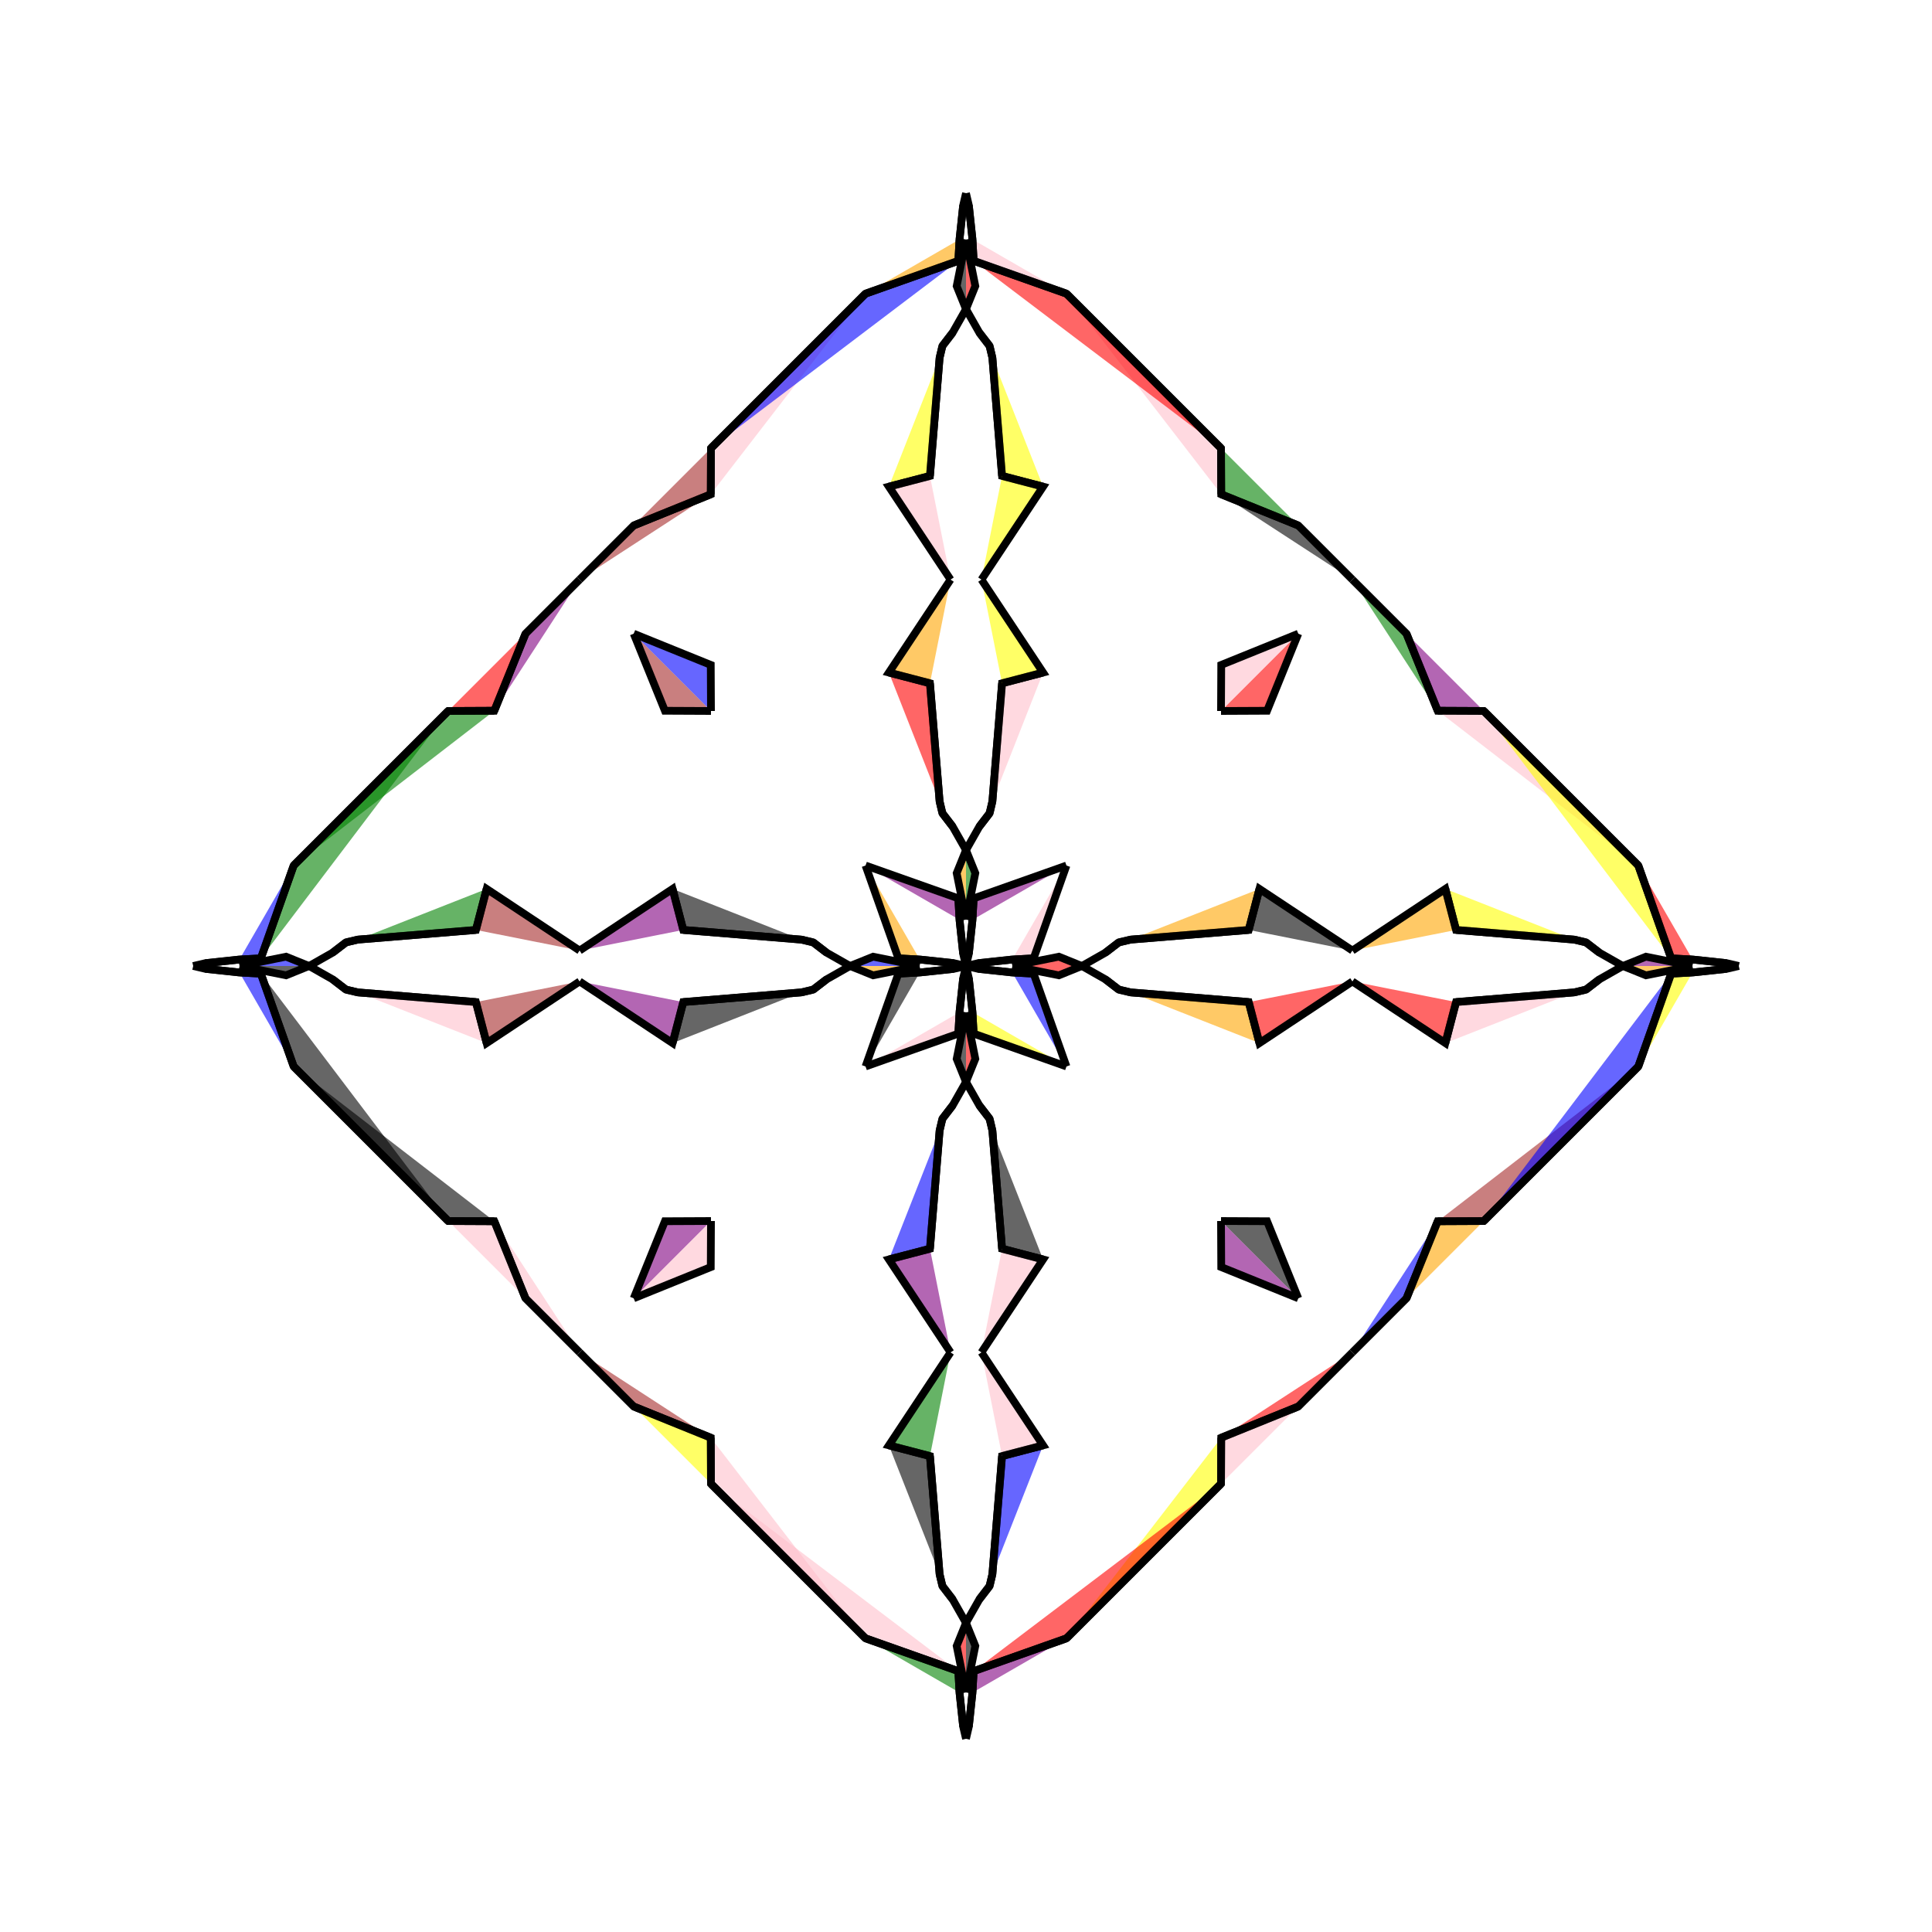
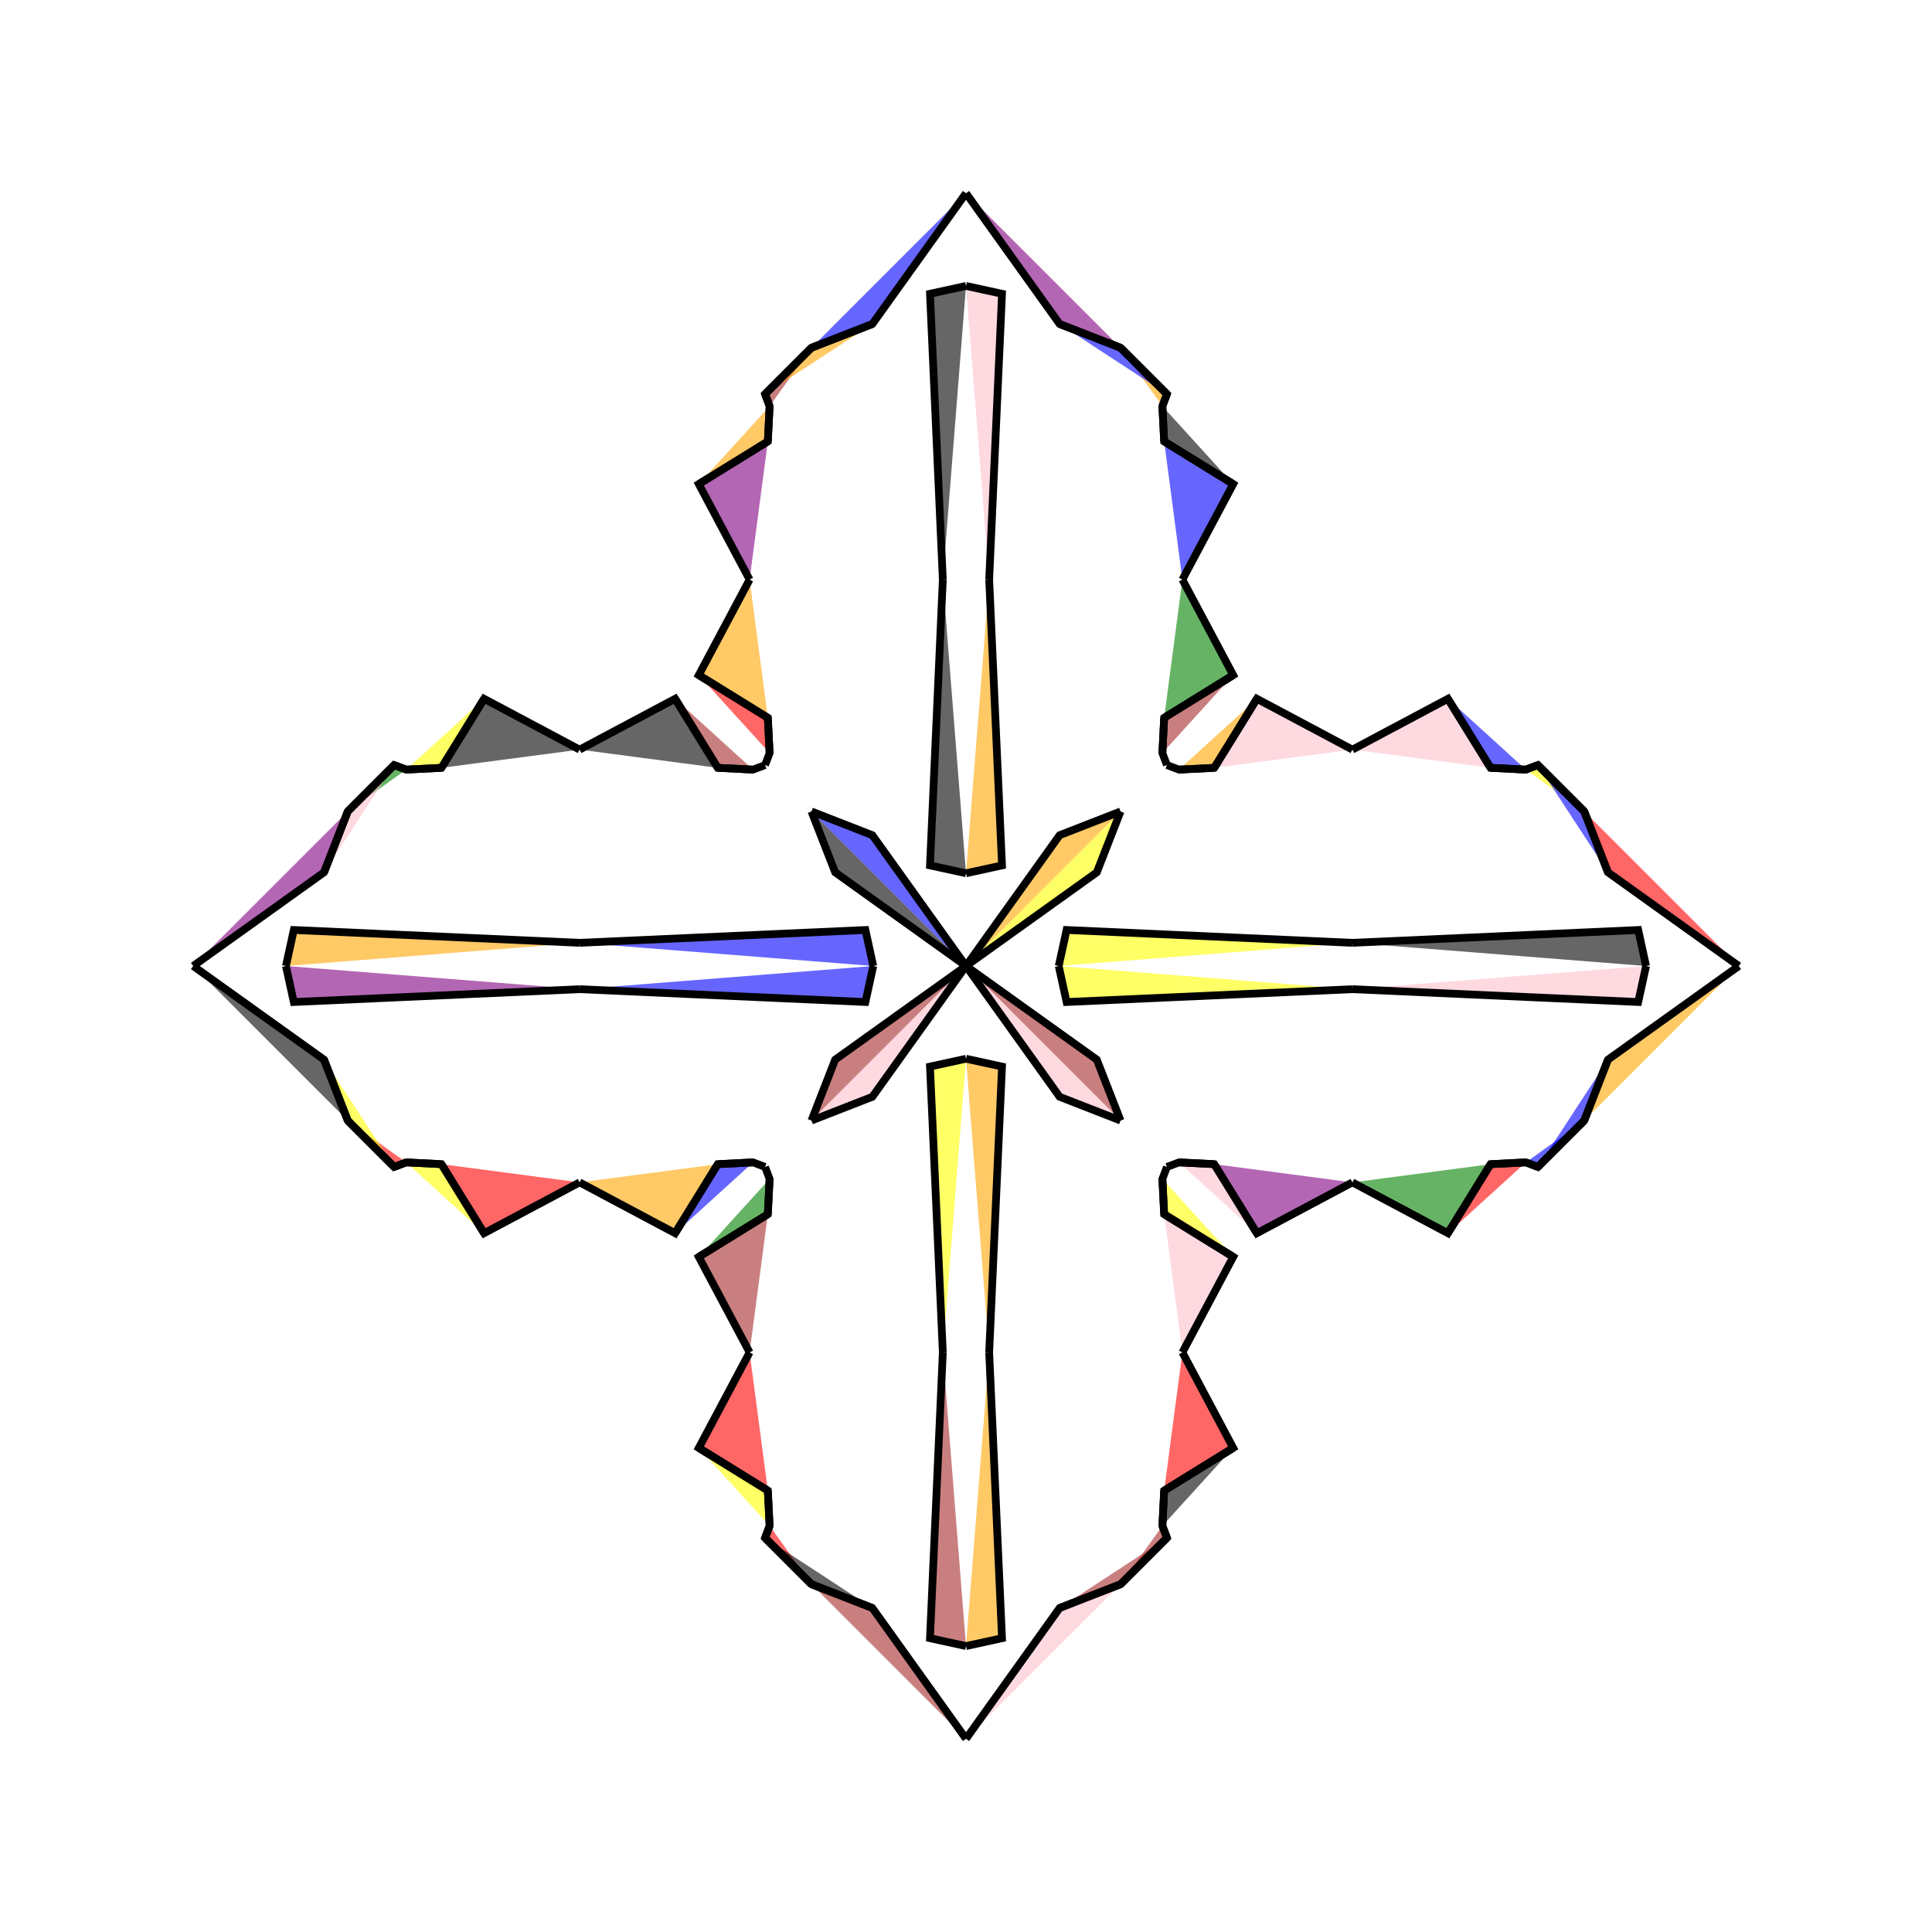
<svg xmlns="http://www.w3.org/2000/svg" width="250" height="250" viewBox="-125.0 -125.0 250 250">
  <defs>
</defs>
-   <path d="M6.0,-0.0 L12.016,-1.206 L15.0,-0.0" fill="red" fill-opacity="0.6" stroke="black" stroke-width="1" />
-   <path d="M6.0,-0.0 L12.016,1.206 L15.0,-0.0" fill="red" fill-opacity="0.6" stroke="black" stroke-width="1" />
-   <path d="M15.0,-0.0 L18.048,-1.731 L19.767,-3.052" fill="black" fill-opacity="0.6" stroke="black" stroke-width="1" />
-   <path d="M15.0,-0.0 L18.048,1.731 L19.767,3.052" fill="black" fill-opacity="0.6" stroke="black" stroke-width="1" />
-   <path d="M18.048,-1.731 L19.767,-3.052 L21.293,-3.414" fill="yellow" fill-opacity="0.6" stroke="black" stroke-width="1" />
-   <path d="M18.048,1.731 L19.767,3.052 L21.293,3.414" fill="brown" fill-opacity="0.6" stroke="black" stroke-width="1" />
-   <path d="M19.767,-3.052 L21.293,-3.414 L36.585,-4.666" fill="orange" fill-opacity="0.6" stroke="black" stroke-width="1" />
-   <path d="M19.767,3.052 L21.293,3.414 L36.585,4.666" fill="orange" fill-opacity="0.6" stroke="black" stroke-width="1" />
-   <path d="M21.293,-3.414 L36.585,-4.666 L37.972,-9.976" fill="orange" fill-opacity="0.6" stroke="black" stroke-width="1" />
-   <path d="M21.293,3.414 L36.585,4.666 L37.972,9.976" fill="orange" fill-opacity="0.6" stroke="black" stroke-width="1" />
-   <path d="M36.585,-4.666 L37.972,-9.976 L50.0,-2.0" fill="black" fill-opacity="0.6" stroke="black" stroke-width="1" />
-   <path d="M36.585,4.666 L37.972,9.976 L50.0,2.0" fill="red" fill-opacity="0.6" stroke="black" stroke-width="1" />
-   <path d="M50.0,50.0 L43.0,57.0 L33.028,61.039" fill="red" fill-opacity="0.6" stroke="black" stroke-width="1" />
-   <path d="M50.0,-50.0 L43.0,-57.0 L33.028,-61.039" fill="black" fill-opacity="0.6" stroke="black" stroke-width="1" />
-   <path d="M43.0,-43.0 L38.961,-33.028 L33.0,-33.0" fill="red" fill-opacity="0.6" stroke="black" stroke-width="1" />
-   <path d="M43.0,43.0 L38.961,33.028 L33.0,33.0" fill="black" fill-opacity="0.6" stroke="black" stroke-width="1" />
-   <path d="M33.028,61.039 L33.0,67.0 L13.0,87.0" fill="yellow" fill-opacity="0.6" stroke="black" stroke-width="1" />
-   <path d="M33.028,-61.039 L33.0,-67.0 L13.0,-87.0" fill="pink" fill-opacity="0.6" stroke="black" stroke-width="1" />
-   <path d="M33.0,67.0 L13.0,87.0 L0.989,91.249" fill="red" fill-opacity="0.6" stroke="black" stroke-width="1" />
-   <path d="M33.0,-67.0 L13.0,-87.0 L0.989,-91.249" fill="red" fill-opacity="0.6" stroke="black" stroke-width="1" />
-   <path d="M13.0,-13.0 L8.751,-0.989 L5.98,-0.837" fill="pink" fill-opacity="0.6" stroke="black" stroke-width="1" />
-   <path d="M13.0,13.0 L8.751,0.989 L5.98,0.837" fill="blue" fill-opacity="0.6" stroke="black" stroke-width="1" />
-   <path d="M8.751,-0.989 L5.98,-0.837 L1.558,-0.364" fill="brown" fill-opacity="0.6" stroke="black" stroke-width="1" />
-   <path d="M8.751,0.989 L5.98,0.837 L1.558,0.364" fill="yellow" fill-opacity="0.6" stroke="black" stroke-width="1" />
-   <path d="M5.98,-0.837 L1.558,-0.364 L0.0,-0.0" fill="orange" fill-opacity="0.6" stroke="black" stroke-width="1" />
-   <path d="M5.98,0.837 L1.558,0.364 L0.0,-0.0" fill="purple" fill-opacity="0.6" stroke="black" stroke-width="1" />
-   <path d="M-6.0,-0.0 L-12.016,-1.206 L-15.0,-0.0" fill="blue" fill-opacity="0.6" stroke="black" stroke-width="1" />
-   <path d="M-6.0,-0.0 L-12.016,1.206 L-15.0,-0.0" fill="orange" fill-opacity="0.6" stroke="black" stroke-width="1" />
-   <path d="M-15.0,-0.0 L-18.048,-1.731 L-19.767,-3.052" fill="pink" fill-opacity="0.6" stroke="black" stroke-width="1" />
-   <path d="M-15.0,-0.0 L-18.048,1.731 L-19.767,3.052" fill="brown" fill-opacity="0.6" stroke="black" stroke-width="1" />
-   <path d="M-18.048,-1.731 L-19.767,-3.052 L-21.293,-3.414" fill="green" fill-opacity="0.6" stroke="black" stroke-width="1" />
-   <path d="M-18.048,1.731 L-19.767,3.052 L-21.293,3.414" fill="blue" fill-opacity="0.6" stroke="black" stroke-width="1" />
-   <path d="M-19.767,-3.052 L-21.293,-3.414 L-36.585,-4.666" fill="green" fill-opacity="0.6" stroke="black" stroke-width="1" />
-   <path d="M-19.767,3.052 L-21.293,3.414 L-36.585,4.666" fill="black" fill-opacity="0.6" stroke="black" stroke-width="1" />
-   <path d="M-21.293,-3.414 L-36.585,-4.666 L-37.972,-9.976" fill="black" fill-opacity="0.6" stroke="black" stroke-width="1" />
-   <path d="M-21.293,3.414 L-36.585,4.666 L-37.972,9.976" fill="black" fill-opacity="0.6" stroke="black" stroke-width="1" />
-   <path d="M-36.585,-4.666 L-37.972,-9.976 L-50.0,-2.0" fill="purple" fill-opacity="0.6" stroke="black" stroke-width="1" />
-   <path d="M-36.585,4.666 L-37.972,9.976 L-50.0,2.0" fill="purple" fill-opacity="0.6" stroke="black" stroke-width="1" />
-   <path d="M-50.0,50.0 L-43.0,57.0 L-33.028,61.039" fill="brown" fill-opacity="0.6" stroke="black" stroke-width="1" />
-   <path d="M-50.0,-50.0 L-43.0,-57.0 L-33.028,-61.039" fill="brown" fill-opacity="0.6" stroke="black" stroke-width="1" />
-   <path d="M-43.0,-43.0 L-38.961,-33.028 L-33.0,-33.0" fill="brown" fill-opacity="0.6" stroke="black" stroke-width="1" />
-   <path d="M-43.0,43.0 L-38.961,33.028 L-33.0,33.0" fill="purple" fill-opacity="0.6" stroke="black" stroke-width="1" />
-   <path d="M-33.028,61.039 L-33.0,67.0 L-13.0,87.0" fill="pink" fill-opacity="0.6" stroke="black" stroke-width="1" />
-   <path d="M-33.028,-61.039 L-33.0,-67.0 L-13.0,-87.0" fill="pink" fill-opacity="0.6" stroke="black" stroke-width="1" />
-   <path d="M-33.0,67.0 L-13.0,87.0 L-0.989,91.249" fill="pink" fill-opacity="0.6" stroke="black" stroke-width="1" />
-   <path d="M-33.0,-67.0 L-13.0,-87.0 L-0.989,-91.249" fill="blue" fill-opacity="0.6" stroke="black" stroke-width="1" />
-   <path d="M-13.0,-13.0 L-8.751,-0.989 L-5.98,-0.837" fill="orange" fill-opacity="0.6" stroke="black" stroke-width="1" />
-   <path d="M-13.0,13.0 L-8.751,0.989 L-5.98,0.837" fill="black" fill-opacity="0.6" stroke="black" stroke-width="1" />
-   <path d="M-8.751,-0.989 L-5.98,-0.837 L-1.558,-0.364" fill="pink" fill-opacity="0.6" stroke="black" stroke-width="1" />
-   <path d="M-8.751,0.989 L-5.98,0.837 L-1.558,0.364" fill="brown" fill-opacity="0.6" stroke="black" stroke-width="1" />
-   <path d="M-5.98,-0.837 L-1.558,-0.364 L0.0,-0.0" fill="black" fill-opacity="0.6" stroke="black" stroke-width="1" />
-   <path d="M-5.98,0.837 L-1.558,0.364 L0.0,-0.0" fill="red" fill-opacity="0.6" stroke="black" stroke-width="1" />
-   <path d="M94.0,-0.0 L87.984,1.206 L85.0,-0.0" fill="orange" fill-opacity="0.6" stroke="black" stroke-width="1" />
-   <path d="M94.0,-0.0 L87.984,-1.206 L85.0,-0.0" fill="purple" fill-opacity="0.6" stroke="black" stroke-width="1" />
-   <path d="M85.0,-0.0 L81.952,1.731 L80.233,3.052" fill="green" fill-opacity="0.6" stroke="black" stroke-width="1" />
-   <path d="M85.0,-0.0 L81.952,-1.731 L80.233,-3.052" fill="red" fill-opacity="0.6" stroke="black" stroke-width="1" />
-   <path d="M81.952,1.731 L80.233,3.052 L78.707,3.414" fill="pink" fill-opacity="0.6" stroke="black" stroke-width="1" />
-   <path d="M81.952,-1.731 L80.233,-3.052 L78.707,-3.414" fill="black" fill-opacity="0.6" stroke="black" stroke-width="1" />
-   <path d="M80.233,3.052 L78.707,3.414 L63.415,4.666" fill="black" fill-opacity="0.6" stroke="black" stroke-width="1" />
-   <path d="M80.233,-3.052 L78.707,-3.414 L63.415,-4.666" fill="purple" fill-opacity="0.6" stroke="black" stroke-width="1" />
-   <path d="M78.707,3.414 L63.415,4.666 L62.028,9.976" fill="pink" fill-opacity="0.6" stroke="black" stroke-width="1" />
-   <path d="M78.707,-3.414 L63.415,-4.666 L62.028,-9.976" fill="yellow" fill-opacity="0.6" stroke="black" stroke-width="1" />
-   <path d="M63.415,4.666 L62.028,9.976 L50.0,2.0" fill="red" fill-opacity="0.6" stroke="black" stroke-width="1" />
-   <path d="M63.415,-4.666 L62.028,-9.976 L50.0,-2.0" fill="orange" fill-opacity="0.6" stroke="black" stroke-width="1" />
-   <path d="M50.0,50.0 L57.0,43.0 L61.039,33.028" fill="blue" fill-opacity="0.6" stroke="black" stroke-width="1" />
-   <path d="M50.0,-50.0 L57.0,-43.0 L61.039,-33.028" fill="green" fill-opacity="0.6" stroke="black" stroke-width="1" />
-   <path d="M57.0,43.0 L61.039,33.028 L67.0,33.0" fill="orange" fill-opacity="0.6" stroke="black" stroke-width="1" />
-   <path d="M57.0,-43.0 L61.039,-33.028 L67.0,-33.0" fill="purple" fill-opacity="0.6" stroke="black" stroke-width="1" />
-   <path d="M61.039,33.028 L67.0,33.0 L87.0,13.0" fill="brown" fill-opacity="0.6" stroke="black" stroke-width="1" />
-   <path d="M61.039,-33.028 L67.0,-33.0 L87.0,-13.0" fill="pink" fill-opacity="0.6" stroke="black" stroke-width="1" />
-   <path d="M67.0,33.0 L87.0,13.0 L91.249,0.989" fill="blue" fill-opacity="0.6" stroke="black" stroke-width="1" />
-   <path d="M67.0,-33.0 L87.0,-13.0 L91.249,-0.989" fill="yellow" fill-opacity="0.6" stroke="black" stroke-width="1" />
-   <path d="M87.0,13.0 L91.249,0.989 L94.02,0.837" fill="yellow" fill-opacity="0.6" stroke="black" stroke-width="1" />
-   <path d="M87.0,-13.0 L91.249,-0.989 L94.02,-0.837" fill="red" fill-opacity="0.6" stroke="black" stroke-width="1" />
-   <path d="M91.249,0.989 L94.02,0.837 L98.442,0.364" fill="red" fill-opacity="0.6" stroke="black" stroke-width="1" />
-   <path d="M91.249,-0.989 L94.02,-0.837 L98.442,-0.364" fill="brown" fill-opacity="0.6" stroke="black" stroke-width="1" />
-   <path d="M94.02,0.837 L98.442,0.364 L100.0,-0.0" fill="green" fill-opacity="0.6" stroke="black" stroke-width="1" />
-   <path d="M94.02,-0.837 L98.442,-0.364 L100.0,-0.0" fill="green" fill-opacity="0.6" stroke="black" stroke-width="1" />
-   <path d="M0.0,-6.0 L1.206,-12.016 L0.0,-15.0" fill="green" fill-opacity="0.6" stroke="black" stroke-width="1" />
-   <path d="M0.0,6.0 L1.206,12.016 L0.0,15.0" fill="red" fill-opacity="0.6" stroke="black" stroke-width="1" />
-   <path d="M0.0,94.0 L1.206,87.984 L0.0,85.0" fill="black" fill-opacity="0.6" stroke="black" stroke-width="1" />
-   <path d="M0.0,-94.0 L1.206,-87.984 L0.0,-85.0" fill="red" fill-opacity="0.6" stroke="black" stroke-width="1" />
-   <path d="M0.0,-15.0 L1.731,-18.048 L3.052,-19.767" fill="black" fill-opacity="0.6" stroke="black" stroke-width="1" />
-   <path d="M0.0,15.0 L1.731,18.048 L3.052,19.767" fill="brown" fill-opacity="0.6" stroke="black" stroke-width="1" />
-   <path d="M0.0,85.0 L1.731,81.952 L3.052,80.233" fill="orange" fill-opacity="0.6" stroke="black" stroke-width="1" />
-   <path d="M0.0,-85.0 L1.731,-81.952 L3.052,-80.233" fill="red" fill-opacity="0.6" stroke="black" stroke-width="1" />
-   <path d="M1.731,-18.048 L3.052,-19.767 L3.414,-21.293" fill="yellow" fill-opacity="0.6" stroke="black" stroke-width="1" />
-   <path d="M1.731,18.048 L3.052,19.767 L3.414,21.293" fill="pink" fill-opacity="0.6" stroke="black" stroke-width="1" />
-   <path d="M1.731,81.952 L3.052,80.233 L3.414,78.707" fill="green" fill-opacity="0.6" stroke="black" stroke-width="1" />
-   <path d="M1.731,-81.952 L3.052,-80.233 L3.414,-78.707" fill="yellow" fill-opacity="0.6" stroke="black" stroke-width="1" />
-   <path d="M3.052,-19.767 L3.414,-21.293 L4.666,-36.585" fill="yellow" fill-opacity="0.6" stroke="black" stroke-width="1" />
-   <path d="M3.052,19.767 L3.414,21.293 L4.666,36.585" fill="blue" fill-opacity="0.6" stroke="black" stroke-width="1" />
-   <path d="M3.052,80.233 L3.414,78.707 L4.666,63.415" fill="blue" fill-opacity="0.6" stroke="black" stroke-width="1" />
-   <path d="M3.052,-80.233 L3.414,-78.707 L4.666,-63.415" fill="purple" fill-opacity="0.6" stroke="black" stroke-width="1" />
-   <path d="M3.414,-21.293 L4.666,-36.585 L9.976,-37.972" fill="pink" fill-opacity="0.6" stroke="black" stroke-width="1" />
-   <path d="M3.414,21.293 L4.666,36.585 L9.976,37.972" fill="black" fill-opacity="0.6" stroke="black" stroke-width="1" />
-   <path d="M3.414,78.707 L4.666,63.415 L9.976,62.028" fill="blue" fill-opacity="0.6" stroke="black" stroke-width="1" />
-   <path d="M3.414,-78.707 L4.666,-63.415 L9.976,-62.028" fill="yellow" fill-opacity="0.6" stroke="black" stroke-width="1" />
-   <path d="M4.666,-36.585 L9.976,-37.972 L2.0,-50.0" fill="yellow" fill-opacity="0.6" stroke="black" stroke-width="1" />
-   <path d="M4.666,36.585 L9.976,37.972 L2.0,50.0" fill="pink" fill-opacity="0.6" stroke="black" stroke-width="1" />
-   <path d="M4.666,63.415 L9.976,62.028 L2.0,50.0" fill="pink" fill-opacity="0.6" stroke="black" stroke-width="1" />
-   <path d="M4.666,-63.415 L9.976,-62.028 L2.0,-50.0" fill="yellow" fill-opacity="0.6" stroke="black" stroke-width="1" />
-   <path d="M43.0,-43.0 L33.028,-38.961 L33.0,-33.0" fill="pink" fill-opacity="0.6" stroke="black" stroke-width="1" />
-   <path d="M43.0,43.0 L33.028,38.961 L33.0,33.0" fill="purple" fill-opacity="0.6" stroke="black" stroke-width="1" />
-   <path d="M43.0,57.0 L33.028,61.039 L33.0,67.0" fill="pink" fill-opacity="0.6" stroke="black" stroke-width="1" />
-   <path d="M43.0,-57.0 L33.028,-61.039 L33.0,-67.0" fill="green" fill-opacity="0.6" stroke="black" stroke-width="1" />
-   <path d="M13.0,-13.0 L0.989,-8.751 L0.837,-5.98" fill="purple" fill-opacity="0.6" stroke="black" stroke-width="1" />
-   <path d="M13.0,13.0 L0.989,8.751 L0.837,5.98" fill="yellow" fill-opacity="0.6" stroke="black" stroke-width="1" />
-   <path d="M13.0,87.0 L0.989,91.249 L0.837,94.02" fill="purple" fill-opacity="0.6" stroke="black" stroke-width="1" />
-   <path d="M13.0,-87.0 L0.989,-91.249 L0.837,-94.02" fill="pink" fill-opacity="0.6" stroke="black" stroke-width="1" />
-   <path d="M0.989,-8.751 L0.837,-5.98 L0.364,-1.558" fill="black" fill-opacity="0.6" stroke="black" stroke-width="1" />
-   <path d="M0.989,8.751 L0.837,5.98 L0.364,1.558" fill="green" fill-opacity="0.6" stroke="black" stroke-width="1" />
-   <path d="M0.989,91.249 L0.837,94.02 L0.364,98.442" fill="pink" fill-opacity="0.6" stroke="black" stroke-width="1" />
-   <path d="M0.989,-91.249 L0.837,-94.02 L0.364,-98.442" fill="yellow" fill-opacity="0.6" stroke="black" stroke-width="1" />
-   <path d="M0.837,-5.98 L0.364,-1.558 L0.0,-0.0" fill="pink" fill-opacity="0.6" stroke="black" stroke-width="1" />
-   <path d="M0.837,5.98 L0.364,1.558 L0.0,-0.0" fill="pink" fill-opacity="0.6" stroke="black" stroke-width="1" />
-   <path d="M0.837,94.02 L0.364,98.442 L0.0,100.0" fill="purple" fill-opacity="0.6" stroke="black" stroke-width="1" />
-   <path d="M0.837,-94.02 L0.364,-98.442 L0.0,-100.0" fill="green" fill-opacity="0.6" stroke="black" stroke-width="1" />
-   <path d="M0.0,94.0 L-1.206,87.984 L0.0,85.0" fill="red" fill-opacity="0.6" stroke="black" stroke-width="1" />
-   <path d="M0.0,-6.0 L-1.206,-12.016 L0.0,-15.0" fill="orange" fill-opacity="0.6" stroke="black" stroke-width="1" />
-   <path d="M0.0,6.0 L-1.206,12.016 L0.0,15.0" fill="black" fill-opacity="0.6" stroke="black" stroke-width="1" />
-   <path d="M0.0,-94.0 L-1.206,-87.984 L0.0,-85.0" fill="black" fill-opacity="0.6" stroke="black" stroke-width="1" />
-   <path d="M0.0,85.0 L-1.731,81.952 L-3.052,80.233" fill="green" fill-opacity="0.6" stroke="black" stroke-width="1" />
-   <path d="M0.0,-15.0 L-1.731,-18.048 L-3.052,-19.767" fill="brown" fill-opacity="0.6" stroke="black" stroke-width="1" />
-   <path d="M0.0,15.0 L-1.731,18.048 L-3.052,19.767" fill="black" fill-opacity="0.6" stroke="black" stroke-width="1" />
-   <path d="M0.0,-85.0 L-1.731,-81.952 L-3.052,-80.233" fill="purple" fill-opacity="0.6" stroke="black" stroke-width="1" />
-   <path d="M-1.731,81.952 L-3.052,80.233 L-3.414,78.707" fill="red" fill-opacity="0.6" stroke="black" stroke-width="1" />
-   <path d="M-1.731,-18.048 L-3.052,-19.767 L-3.414,-21.293" fill="green" fill-opacity="0.6" stroke="black" stroke-width="1" />
-   <path d="M-1.731,18.048 L-3.052,19.767 L-3.414,21.293" fill="purple" fill-opacity="0.6" stroke="black" stroke-width="1" />
-   <path d="M-1.731,-81.952 L-3.052,-80.233 L-3.414,-78.707" fill="green" fill-opacity="0.6" stroke="black" stroke-width="1" />
-   <path d="M-3.052,80.233 L-3.414,78.707 L-4.666,63.415" fill="red" fill-opacity="0.6" stroke="black" stroke-width="1" />
-   <path d="M-3.052,-19.767 L-3.414,-21.293 L-4.666,-36.585" fill="orange" fill-opacity="0.6" stroke="black" stroke-width="1" />
-   <path d="M-3.052,19.767 L-3.414,21.293 L-4.666,36.585" fill="pink" fill-opacity="0.6" stroke="black" stroke-width="1" />
-   <path d="M-3.052,-80.233 L-3.414,-78.707 L-4.666,-63.415" fill="yellow" fill-opacity="0.6" stroke="black" stroke-width="1" />
-   <path d="M-3.414,78.707 L-4.666,63.415 L-9.976,62.028" fill="black" fill-opacity="0.6" stroke="black" stroke-width="1" />
-   <path d="M-3.414,-21.293 L-4.666,-36.585 L-9.976,-37.972" fill="red" fill-opacity="0.6" stroke="black" stroke-width="1" />
-   <path d="M-3.414,21.293 L-4.666,36.585 L-9.976,37.972" fill="blue" fill-opacity="0.6" stroke="black" stroke-width="1" />
-   <path d="M-3.414,-78.707 L-4.666,-63.415 L-9.976,-62.028" fill="yellow" fill-opacity="0.6" stroke="black" stroke-width="1" />
-   <path d="M-4.666,63.415 L-9.976,62.028 L-2.0,50.0" fill="green" fill-opacity="0.6" stroke="black" stroke-width="1" />
-   <path d="M-4.666,-36.585 L-9.976,-37.972 L-2.0,-50.0" fill="orange" fill-opacity="0.6" stroke="black" stroke-width="1" />
-   <path d="M-4.666,36.585 L-9.976,37.972 L-2.0,50.0" fill="purple" fill-opacity="0.6" stroke="black" stroke-width="1" />
-   <path d="M-4.666,-63.415 L-9.976,-62.028 L-2.0,-50.0" fill="pink" fill-opacity="0.6" stroke="black" stroke-width="1" />
-   <path d="M-43.0,57.0 L-33.028,61.039 L-33.0,67.0" fill="yellow" fill-opacity="0.6" stroke="black" stroke-width="1" />
-   <path d="M-43.0,-43.0 L-33.028,-38.961 L-33.0,-33.0" fill="blue" fill-opacity="0.6" stroke="black" stroke-width="1" />
-   <path d="M-43.0,43.0 L-33.028,38.961 L-33.0,33.0" fill="pink" fill-opacity="0.6" stroke="black" stroke-width="1" />
-   <path d="M-43.0,-57.0 L-33.028,-61.039 L-33.0,-67.0" fill="brown" fill-opacity="0.6" stroke="black" stroke-width="1" />
-   <path d="M-13.0,87.0 L-0.989,91.249 L-0.837,94.02" fill="green" fill-opacity="0.6" stroke="black" stroke-width="1" />
-   <path d="M-13.0,-13.0 L-0.989,-8.751 L-0.837,-5.98" fill="purple" fill-opacity="0.6" stroke="black" stroke-width="1" />
-   <path d="M-13.0,13.0 L-0.989,8.751 L-0.837,5.98" fill="pink" fill-opacity="0.6" stroke="black" stroke-width="1" />
-   <path d="M-13.0,-87.0 L-0.989,-91.249 L-0.837,-94.02" fill="orange" fill-opacity="0.6" stroke="black" stroke-width="1" />
-   <path d="M-0.989,91.249 L-0.837,94.02 L-0.364,98.442" fill="red" fill-opacity="0.6" stroke="black" stroke-width="1" />
-   <path d="M-0.989,-8.751 L-0.837,-5.98 L-0.364,-1.558" fill="pink" fill-opacity="0.6" stroke="black" stroke-width="1" />
-   <path d="M-0.989,8.751 L-0.837,5.98 L-0.364,1.558" fill="blue" fill-opacity="0.6" stroke="black" stroke-width="1" />
-   <path d="M-0.989,-91.249 L-0.837,-94.02 L-0.364,-98.442" fill="yellow" fill-opacity="0.6" stroke="black" stroke-width="1" />
-   <path d="M-0.837,94.02 L-0.364,98.442 L0.0,100.0" fill="green" fill-opacity="0.6" stroke="black" stroke-width="1" />
-   <path d="M-0.837,-5.98 L-0.364,-1.558 L0.0,-0.0" fill="yellow" fill-opacity="0.6" stroke="black" stroke-width="1" />
-   <path d="M-0.837,5.98 L-0.364,1.558 L0.0,-0.0" fill="green" fill-opacity="0.6" stroke="black" stroke-width="1" />
-   <path d="M-0.837,-94.02 L-0.364,-98.442 L0.0,-100.0" fill="pink" fill-opacity="0.6" stroke="black" stroke-width="1" />
-   <path d="M-94.0,-0.0 L-87.984,-1.206 L-85.0,-0.0" fill="blue" fill-opacity="0.6" stroke="black" stroke-width="1" />
-   <path d="M-94.0,-0.0 L-87.984,1.206 L-85.0,-0.0" fill="black" fill-opacity="0.6" stroke="black" stroke-width="1" />
-   <path d="M-85.0,-0.0 L-81.952,-1.731 L-80.233,-3.052" fill="green" fill-opacity="0.6" stroke="black" stroke-width="1" />
-   <path d="M-85.0,-0.0 L-81.952,1.731 L-80.233,3.052" fill="red" fill-opacity="0.6" stroke="black" stroke-width="1" />
-   <path d="M-81.952,-1.731 L-80.233,-3.052 L-78.707,-3.414" fill="pink" fill-opacity="0.6" stroke="black" stroke-width="1" />
-   <path d="M-81.952,1.731 L-80.233,3.052 L-78.707,3.414" fill="yellow" fill-opacity="0.6" stroke="black" stroke-width="1" />
-   <path d="M-80.233,-3.052 L-78.707,-3.414 L-63.415,-4.666" fill="brown" fill-opacity="0.6" stroke="black" stroke-width="1" />
-   <path d="M-80.233,3.052 L-78.707,3.414 L-63.415,4.666" fill="red" fill-opacity="0.6" stroke="black" stroke-width="1" />
-   <path d="M-78.707,-3.414 L-63.415,-4.666 L-62.028,-9.976" fill="green" fill-opacity="0.6" stroke="black" stroke-width="1" />
-   <path d="M-78.707,3.414 L-63.415,4.666 L-62.028,9.976" fill="pink" fill-opacity="0.6" stroke="black" stroke-width="1" />
-   <path d="M-63.415,-4.666 L-62.028,-9.976 L-50.0,-2.0" fill="brown" fill-opacity="0.6" stroke="black" stroke-width="1" />
-   <path d="M-63.415,4.666 L-62.028,9.976 L-50.0,2.0" fill="brown" fill-opacity="0.6" stroke="black" stroke-width="1" />
-   <path d="M-50.0,-50.0 L-57.0,-43.0 L-61.039,-33.028" fill="purple" fill-opacity="0.6" stroke="black" stroke-width="1" />
-   <path d="M-50.0,50.0 L-57.0,43.0 L-61.039,33.028" fill="pink" fill-opacity="0.6" stroke="black" stroke-width="1" />
-   <path d="M-57.0,-43.0 L-61.039,-33.028 L-67.0,-33.0" fill="red" fill-opacity="0.6" stroke="black" stroke-width="1" />
-   <path d="M-57.0,43.0 L-61.039,33.028 L-67.0,33.0" fill="pink" fill-opacity="0.6" stroke="black" stroke-width="1" />
-   <path d="M-61.039,-33.028 L-67.0,-33.0 L-87.0,-13.0" fill="green" fill-opacity="0.6" stroke="black" stroke-width="1" />
-   <path d="M-61.039,33.028 L-67.0,33.0 L-87.0,13.0" fill="black" fill-opacity="0.6" stroke="black" stroke-width="1" />
-   <path d="M-67.0,-33.0 L-87.0,-13.0 L-91.249,-0.989" fill="green" fill-opacity="0.6" stroke="black" stroke-width="1" />
-   <path d="M-67.0,33.0 L-87.0,13.0 L-91.249,0.989" fill="black" fill-opacity="0.6" stroke="black" stroke-width="1" />
-   <path d="M-87.0,-13.0 L-91.249,-0.989 L-94.02,-0.837" fill="blue" fill-opacity="0.6" stroke="black" stroke-width="1" />
-   <path d="M-87.0,13.0 L-91.249,0.989 L-94.02,0.837" fill="blue" fill-opacity="0.6" stroke="black" stroke-width="1" />
-   <path d="M-91.249,-0.989 L-94.02,-0.837 L-98.442,-0.364" fill="brown" fill-opacity="0.6" stroke="black" stroke-width="1" />
-   <path d="M-91.249,0.989 L-94.02,0.837 L-98.442,0.364" fill="yellow" fill-opacity="0.6" stroke="black" stroke-width="1" />
-   <path d="M-94.02,-0.837 L-98.442,-0.364 L-100.0,-0.0" fill="purple" fill-opacity="0.6" stroke="black" stroke-width="1" />
-   <path d="M-94.02,0.837 L-98.442,0.364 L-100.0,-0.0" fill="black" fill-opacity="0.6" stroke="black" stroke-width="1" />
+   <path d="M12.0,-0.0 L13.016,-4.66 L50.0,-3.0" fill="yellow" fill-opacity="0.6" stroke="black" stroke-width="1" />
+   <path d="M12.0,-0.0 L13.016,4.66 L50.0,3.0" fill="yellow" fill-opacity="0.6" stroke="black" stroke-width="1" />
+   <path d="M50.0,-28.0 L37.639,-34.577 L32.118,-25.642" fill="pink" fill-opacity="0.6" stroke="black" stroke-width="1" />
+   <path d="M50.0,28.0 L37.639,34.577 L32.118,25.642" fill="purple" fill-opacity="0.6" stroke="black" stroke-width="1" />
+   <path d="M37.639,-34.577 L32.118,-25.642 L27.556,-25.412" fill="orange" fill-opacity="0.6" stroke="black" stroke-width="1" />
+   <path d="M37.639,34.577 L32.118,25.642 L27.556,25.412" fill="pink" fill-opacity="0.6" stroke="black" stroke-width="1" />
+   <path d="M32.118,-25.642 L27.556,-25.412 L26.0,-26.0" fill="red" fill-opacity="0.6" stroke="black" stroke-width="1" />
+   <path d="M32.118,25.642 L27.556,25.412 L26.0,26.0" fill="black" fill-opacity="0.6" stroke="black" stroke-width="1" />
+   <path d="M25.412,72.444 L26.0,74.0 L20.0,80.0" fill="brown" fill-opacity="0.6" stroke="black" stroke-width="1" />
+   <path d="M25.412,-72.444 L26.0,-74.0 L20.0,-80.0" fill="orange" fill-opacity="0.6" stroke="black" stroke-width="1" />
+   <path d="M26.0,74.0 L20.0,80.0 L12.118,83.074" fill="brown" fill-opacity="0.6" stroke="black" stroke-width="1" />
+   <path d="M26.0,-74.0 L20.0,-80.0 L12.118,-83.074" fill="blue" fill-opacity="0.6" stroke="black" stroke-width="1" />
+   <path d="M20.0,-20.0 L16.926,-12.118 L0.0,-0.0" fill="yellow" fill-opacity="0.6" stroke="black" stroke-width="1" />
+   <path d="M20.0,20.0 L16.926,12.118 L0.0,-0.0" fill="brown" fill-opacity="0.6" stroke="black" stroke-width="1" />
+   <path d="M-12.0,-0.0 L-13.016,-4.66 L-50.0,-3.0" fill="blue" fill-opacity="0.6" stroke="black" stroke-width="1" />
+   <path d="M-12.0,-0.0 L-13.016,4.66 L-50.0,3.0" fill="blue" fill-opacity="0.6" stroke="black" stroke-width="1" />
+   <path d="M-50.0,-28.0 L-37.639,-34.577 L-32.118,-25.642" fill="black" fill-opacity="0.6" stroke="black" stroke-width="1" />
+   <path d="M-50.0,28.0 L-37.639,34.577 L-32.118,25.642" fill="orange" fill-opacity="0.6" stroke="black" stroke-width="1" />
+   <path d="M-37.639,-34.577 L-32.118,-25.642 L-27.556,-25.412" fill="brown" fill-opacity="0.6" stroke="black" stroke-width="1" />
+   <path d="M-37.639,34.577 L-32.118,25.642 L-27.556,25.412" fill="blue" fill-opacity="0.6" stroke="black" stroke-width="1" />
+   <path d="M-32.118,-25.642 L-27.556,-25.412 L-26.0,-26.0" fill="black" fill-opacity="0.6" stroke="black" stroke-width="1" />
+   <path d="M-32.118,25.642 L-27.556,25.412 L-26.0,26.0" fill="orange" fill-opacity="0.6" stroke="black" stroke-width="1" />
+   <path d="M-25.412,72.444 L-26.0,74.0 L-20.0,80.0" fill="red" fill-opacity="0.6" stroke="black" stroke-width="1" />
+   <path d="M-25.412,-72.444 L-26.0,-74.0 L-20.0,-80.0" fill="brown" fill-opacity="0.6" stroke="black" stroke-width="1" />
+   <path d="M-26.0,74.0 L-20.0,80.0 L-12.118,83.074" fill="black" fill-opacity="0.6" stroke="black" stroke-width="1" />
+   <path d="M-26.0,-74.0 L-20.0,-80.0 L-12.118,-83.074" fill="orange" fill-opacity="0.6" stroke="black" stroke-width="1" />
+   <path d="M-20.0,-20.0 L-16.926,-12.118 L0.0,-0.0" fill="black" fill-opacity="0.6" stroke="black" stroke-width="1" />
+   <path d="M-20.0,20.0 L-16.926,12.118 L0.0,-0.0" fill="brown" fill-opacity="0.6" stroke="black" stroke-width="1" />
+   <path d="M88.0,-0.0 L86.984,4.66 L50.0,3.0" fill="pink" fill-opacity="0.6" stroke="black" stroke-width="1" />
+   <path d="M88.0,-0.0 L86.984,-4.66 L50.0,-3.0" fill="black" fill-opacity="0.6" stroke="black" stroke-width="1" />
+   <path d="M50.0,28.0 L62.361,34.577 L67.882,25.642" fill="green" fill-opacity="0.6" stroke="black" stroke-width="1" />
+   <path d="M50.0,-28.0 L62.361,-34.577 L67.882,-25.642" fill="pink" fill-opacity="0.6" stroke="black" stroke-width="1" />
+   <path d="M62.361,34.577 L67.882,25.642 L72.444,25.412" fill="red" fill-opacity="0.6" stroke="black" stroke-width="1" />
+   <path d="M62.361,-34.577 L67.882,-25.642 L72.444,-25.412" fill="blue" fill-opacity="0.6" stroke="black" stroke-width="1" />
+   <path d="M67.882,25.642 L72.444,25.412 L74.0,26.0" fill="orange" fill-opacity="0.6" stroke="black" stroke-width="1" />
+   <path d="M67.882,-25.642 L72.444,-25.412 L74.0,-26.0" fill="pink" fill-opacity="0.6" stroke="black" stroke-width="1" />
+   <path d="M72.444,25.412 L74.0,26.0 L80.0,20.0" fill="blue" fill-opacity="0.6" stroke="black" stroke-width="1" />
+   <path d="M72.444,-25.412 L74.0,-26.0 L80.0,-20.0" fill="yellow" fill-opacity="0.6" stroke="black" stroke-width="1" />
+   <path d="M74.0,26.0 L80.0,20.0 L83.074,12.118" fill="blue" fill-opacity="0.6" stroke="black" stroke-width="1" />
+   <path d="M74.0,-26.0 L80.0,-20.0 L83.074,-12.118" fill="blue" fill-opacity="0.6" stroke="black" stroke-width="1" />
+   <path d="M80.0,20.0 L83.074,12.118 L100.0,-0.0" fill="orange" fill-opacity="0.6" stroke="black" stroke-width="1" />
+   <path d="M80.0,-20.0 L83.074,-12.118 L100.0,-0.0" fill="red" fill-opacity="0.6" stroke="black" stroke-width="1" />
+   <path d="M0.0,-12.0 L4.66,-13.016 L3.0,-50.0" fill="orange" fill-opacity="0.6" stroke="black" stroke-width="1" />
+   <path d="M0.0,12.0 L4.66,13.016 L3.0,50.0" fill="orange" fill-opacity="0.6" stroke="black" stroke-width="1" />
+   <path d="M0.0,88.0 L4.66,86.984 L3.0,50.0" fill="orange" fill-opacity="0.6" stroke="black" stroke-width="1" />
+   <path d="M0.0,-88.0 L4.66,-86.984 L3.0,-50.0" fill="pink" fill-opacity="0.6" stroke="black" stroke-width="1" />
+   <path d="M28.0,-50.0 L34.577,-37.639 L25.642,-32.118" fill="green" fill-opacity="0.6" stroke="black" stroke-width="1" />
+   <path d="M28.0,50.0 L34.577,37.639 L25.642,32.118" fill="pink" fill-opacity="0.6" stroke="black" stroke-width="1" />
+   <path d="M28.0,50.0 L34.577,62.361 L25.642,67.882" fill="red" fill-opacity="0.6" stroke="black" stroke-width="1" />
+   <path d="M28.0,-50.0 L34.577,-62.361 L25.642,-67.882" fill="blue" fill-opacity="0.6" stroke="black" stroke-width="1" />
+   <path d="M34.577,-37.639 L25.642,-32.118 L25.412,-27.556" fill="brown" fill-opacity="0.6" stroke="black" stroke-width="1" />
+   <path d="M34.577,37.639 L25.642,32.118 L25.412,27.556" fill="yellow" fill-opacity="0.6" stroke="black" stroke-width="1" />
+   <path d="M34.577,62.361 L25.642,67.882 L25.412,72.444" fill="black" fill-opacity="0.6" stroke="black" stroke-width="1" />
+   <path d="M34.577,-62.361 L25.642,-67.882 L25.412,-72.444" fill="black" fill-opacity="0.6" stroke="black" stroke-width="1" />
+   <path d="M25.642,-32.118 L25.412,-27.556 L26.0,-26.0" fill="brown" fill-opacity="0.6" stroke="black" stroke-width="1" />
+   <path d="M25.642,32.118 L25.412,27.556 L26.0,26.0" fill="blue" fill-opacity="0.6" stroke="black" stroke-width="1" />
+   <path d="M25.642,67.882 L25.412,72.444 L26.0,74.0" fill="brown" fill-opacity="0.6" stroke="black" stroke-width="1" />
+   <path d="M25.642,-67.882 L25.412,-72.444 L26.0,-74.0" fill="blue" fill-opacity="0.6" stroke="black" stroke-width="1" />
+   <path d="M20.0,-20.0 L12.118,-16.926 L0.0,-0.0" fill="orange" fill-opacity="0.6" stroke="black" stroke-width="1" />
+   <path d="M20.0,20.0 L12.118,16.926 L0.0,-0.0" fill="pink" fill-opacity="0.6" stroke="black" stroke-width="1" />
+   <path d="M20.0,80.0 L12.118,83.074 L0.0,100.0" fill="pink" fill-opacity="0.6" stroke="black" stroke-width="1" />
+   <path d="M20.0,-80.0 L12.118,-83.074 L0.0,-100.0" fill="purple" fill-opacity="0.6" stroke="black" stroke-width="1" />
+   <path d="M0.0,88.0 L-4.66,86.984 L-3.0,50.0" fill="brown" fill-opacity="0.6" stroke="black" stroke-width="1" />
+   <path d="M0.0,-12.0 L-4.66,-13.016 L-3.0,-50.0" fill="black" fill-opacity="0.6" stroke="black" stroke-width="1" />
+   <path d="M0.0,12.0 L-4.66,13.016 L-3.0,50.0" fill="yellow" fill-opacity="0.6" stroke="black" stroke-width="1" />
+   <path d="M0.0,-88.0 L-4.66,-86.984 L-3.0,-50.0" fill="black" fill-opacity="0.6" stroke="black" stroke-width="1" />
+   <path d="M-28.0,50.0 L-34.577,62.361 L-25.642,67.882" fill="red" fill-opacity="0.6" stroke="black" stroke-width="1" />
+   <path d="M-28.0,-50.0 L-34.577,-37.639 L-25.642,-32.118" fill="orange" fill-opacity="0.6" stroke="black" stroke-width="1" />
+   <path d="M-28.0,50.0 L-34.577,37.639 L-25.642,32.118" fill="brown" fill-opacity="0.6" stroke="black" stroke-width="1" />
+   <path d="M-28.0,-50.0 L-34.577,-62.361 L-25.642,-67.882" fill="purple" fill-opacity="0.6" stroke="black" stroke-width="1" />
+   <path d="M-34.577,62.361 L-25.642,67.882 L-25.412,72.444" fill="yellow" fill-opacity="0.6" stroke="black" stroke-width="1" />
+   <path d="M-34.577,-37.639 L-25.642,-32.118 L-25.412,-27.556" fill="red" fill-opacity="0.6" stroke="black" stroke-width="1" />
+   <path d="M-34.577,37.639 L-25.642,32.118 L-25.412,27.556" fill="green" fill-opacity="0.6" stroke="black" stroke-width="1" />
+   <path d="M-34.577,-62.361 L-25.642,-67.882 L-25.412,-72.444" fill="orange" fill-opacity="0.6" stroke="black" stroke-width="1" />
+   <path d="M-25.642,67.882 L-25.412,72.444 L-26.0,74.0" fill="red" fill-opacity="0.6" stroke="black" stroke-width="1" />
+   <path d="M-25.642,-32.118 L-25.412,-27.556 L-26.0,-26.0" fill="yellow" fill-opacity="0.6" stroke="black" stroke-width="1" />
+   <path d="M-25.642,32.118 L-25.412,27.556 L-26.0,26.0" fill="orange" fill-opacity="0.6" stroke="black" stroke-width="1" />
+   <path d="M-25.642,-67.882 L-25.412,-72.444 L-26.0,-74.0" fill="blue" fill-opacity="0.6" stroke="black" stroke-width="1" />
+   <path d="M-20.0,80.0 L-12.118,83.074 L0.0,100.0" fill="brown" fill-opacity="0.6" stroke="black" stroke-width="1" />
+   <path d="M-20.0,-20.0 L-12.118,-16.926 L0.0,-0.0" fill="blue" fill-opacity="0.6" stroke="black" stroke-width="1" />
+   <path d="M-20.0,20.0 L-12.118,16.926 L0.0,-0.0" fill="pink" fill-opacity="0.6" stroke="black" stroke-width="1" />
+   <path d="M-20.0,-80.0 L-12.118,-83.074 L0.0,-100.0" fill="blue" fill-opacity="0.6" stroke="black" stroke-width="1" />
+   <path d="M-88.0,-0.0 L-86.984,-4.66 L-50.0,-3.0" fill="orange" fill-opacity="0.6" stroke="black" stroke-width="1" />
+   <path d="M-88.0,-0.0 L-86.984,4.66 L-50.0,3.0" fill="purple" fill-opacity="0.6" stroke="black" stroke-width="1" />
+   <path d="M-50.0,-28.0 L-62.361,-34.577 L-67.882,-25.642" fill="black" fill-opacity="0.6" stroke="black" stroke-width="1" />
+   <path d="M-50.0,28.0 L-62.361,34.577 L-67.882,25.642" fill="red" fill-opacity="0.6" stroke="black" stroke-width="1" />
+   <path d="M-62.361,-34.577 L-67.882,-25.642 L-72.444,-25.412" fill="yellow" fill-opacity="0.6" stroke="black" stroke-width="1" />
+   <path d="M-62.361,34.577 L-67.882,25.642 L-72.444,25.412" fill="yellow" fill-opacity="0.6" stroke="black" stroke-width="1" />
+   <path d="M-67.882,-25.642 L-72.444,-25.412 L-74.0,-26.0" fill="red" fill-opacity="0.6" stroke="black" stroke-width="1" />
+   <path d="M-67.882,25.642 L-72.444,25.412 L-74.0,26.0" fill="orange" fill-opacity="0.6" stroke="black" stroke-width="1" />
+   <path d="M-72.444,-25.412 L-74.0,-26.0 L-80.0,-20.0" fill="green" fill-opacity="0.6" stroke="black" stroke-width="1" />
+   <path d="M-72.444,25.412 L-74.0,26.0 L-80.0,20.0" fill="red" fill-opacity="0.6" stroke="black" stroke-width="1" />
+   <path d="M-74.0,-26.0 L-80.0,-20.0 L-83.074,-12.118" fill="pink" fill-opacity="0.6" stroke="black" stroke-width="1" />
+   <path d="M-74.0,26.0 L-80.0,20.0 L-83.074,12.118" fill="yellow" fill-opacity="0.6" stroke="black" stroke-width="1" />
+   <path d="M-80.0,-20.0 L-83.074,-12.118 L-100.0,-0.0" fill="purple" fill-opacity="0.6" stroke="black" stroke-width="1" />
+   <path d="M-80.0,20.0 L-83.074,12.118 L-100.0,-0.0" fill="black" fill-opacity="0.6" stroke="black" stroke-width="1" />
</svg>
